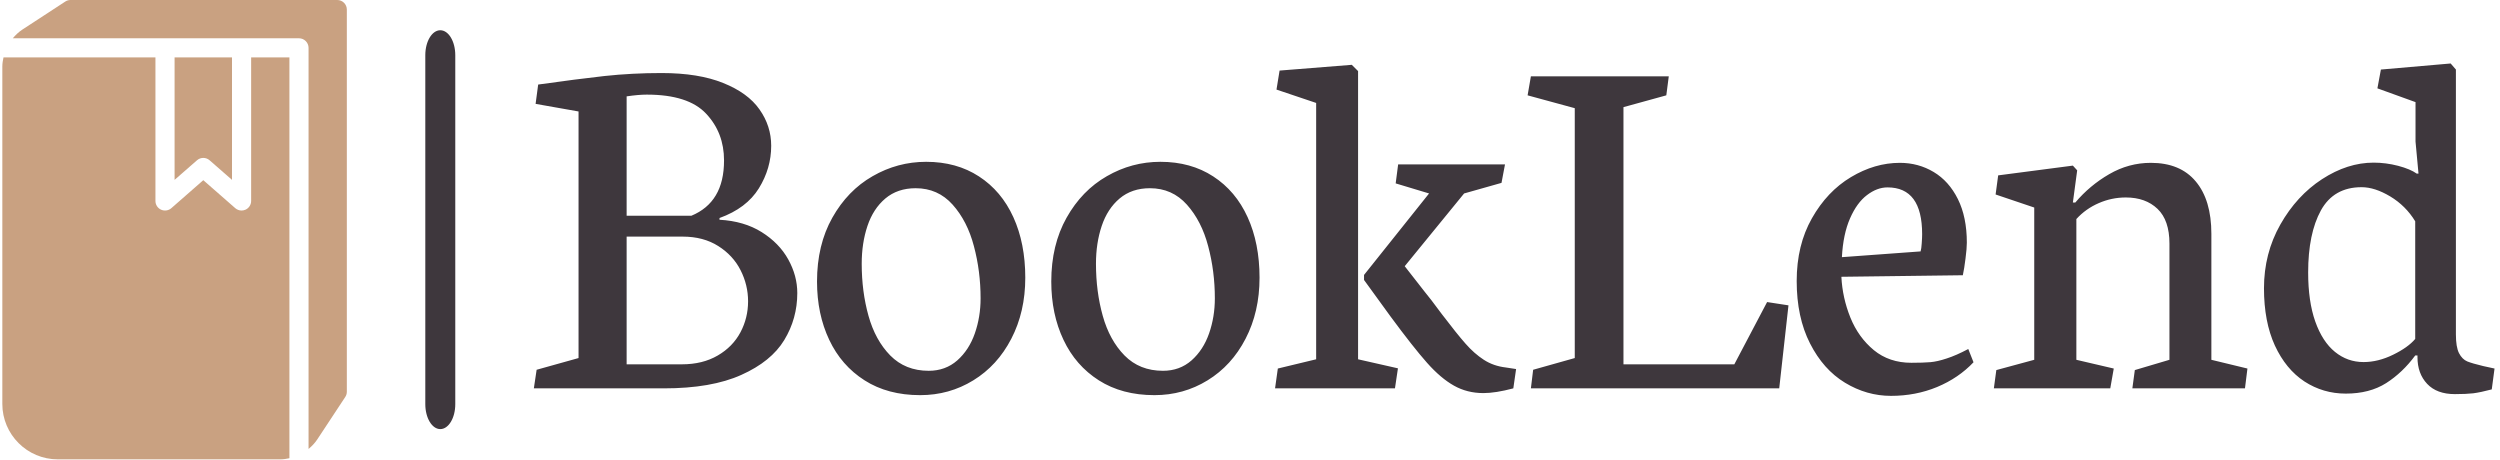
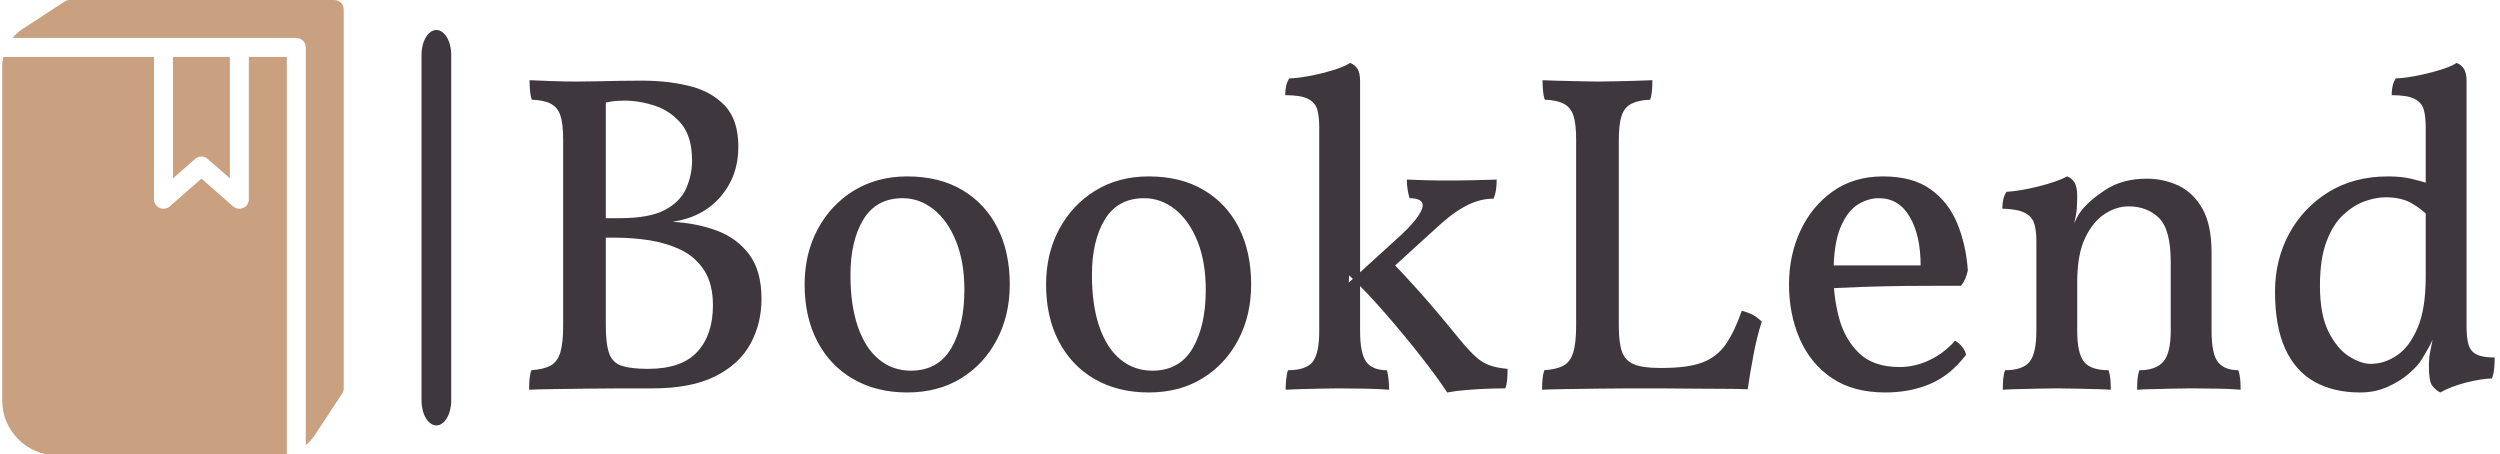
- <svg xmlns="http://www.w3.org/2000/svg" version="1.1" width="2000" height="368" viewBox="0 0 2000 368">
-   <g transform="matrix(1,0,0,1,-1.212121,-0.2617285)">
-     <svg viewBox="0 0 396 73" data-background-color="#ffffff" preserveAspectRatio="xMidYMid meet" height="368" width="2000">
-       <g id="tight-bounds" transform="matrix(1,0,0,1,0.24,0.05191897)">
-         <svg viewBox="0 0 395.52 72.896" height="72.896" width="395.52">
+ <svg xmlns="http://www.w3.org/2000/svg" version="1.1" width="2000" height="363" viewBox="0 0 2000 363">
+   <g transform="matrix(1,0,0,1,-1.212121,0.6571686)">
+     <svg viewBox="0 0 396 72" data-background-color="#ffffff" preserveAspectRatio="xMidYMid meet" height="363" width="2000">
+       <g id="tight-bounds" transform="matrix(1,0,0,1,0.24,-0.1303475)">
+         <svg viewBox="0 0 395.52 72.261" height="72.261" width="395.52">
          <g>
-             <svg viewBox="0 0 502.708 92.651" height="72.896" width="395.52">
+             <svg viewBox="0 0 501.523 91.627" height="72.261" width="395.52">
              <g>
-                 <rect width="6.046" height="80.45" x="85.316" y="6.101" fill="#3e373d" opacity="1" stroke-width="0" stroke="transparent" fill-opacity="1" class="rect-qz-0" data-fill-palette-color="primary" rx="1%" id="qz-0" data-palette-color="#3e373d" />
+                 <rect width="5.979" height="79.561" x="84.372" y="6.033" fill="#3e373d" opacity="1" stroke-width="0" stroke="transparent" fill-opacity="1" class="rect-qz-0" data-fill-palette-color="primary" rx="1%" id="qz-0" data-palette-color="#3e373d" />
              </g>
-               <g transform="matrix(1,0,0,1,107.1883,12.80494)">
-                 <svg viewBox="0 0 395.52 67.042" height="67.042" width="395.52">
+               <g transform="matrix(1,0,0,1,106.0034,12.6634)">
+                 <svg viewBox="0 0 395.52 66.301" height="66.301" width="395.52">
                  <g id="textblocktransform">
-                     <svg viewBox="0 0 395.52 67.042" height="67.042" width="395.52" id="textblock">
+                     <svg viewBox="0 0 395.52 66.301" height="66.301" width="395.52" id="textblock">
                      <g>
-                         <svg viewBox="0 0 395.52 67.042" height="67.042" width="395.52">
+                         <svg viewBox="0 0 395.52 66.301" height="66.301" width="395.52">
                          <g transform="matrix(1,0,0,1,0,0)">
-                             <svg width="395.52" viewBox="1.22 -31.62 190.83 32.35" height="67.042" data-palette-color="#3e373d">
-                               <path d="M13.87 0Q18.51 0 21.41-1.31 24.32-2.61 25.59-4.7 26.86-6.79 26.86-9.28L26.86-9.28Q26.86-10.96 25.98-12.55 25.1-14.14 23.39-15.21 21.68-16.28 19.29-16.41L19.29-16.41 19.29-16.58Q21.92-17.53 23.12-19.47 24.32-21.41 24.32-23.61L24.32-23.61Q24.32-25.54 23.18-27.15 22.05-28.76 19.65-29.72 17.26-30.69 13.65-30.69L13.65-30.69Q10.79-30.69 8.09-30.4 5.4-30.1 1.64-29.57L1.64-29.57 1.39-27.69 5.57-26.95 5.57-2.95 1.49-1.81 1.22 0 13.87 0ZM10.25-28.42Q11.4-28.59 12.21-28.59L12.21-28.59Q16.26-28.59 17.99-26.73 19.73-24.88 19.73-22.19L19.73-22.19Q19.73-20.12 18.93-18.79 18.14-17.46 16.55-16.8L16.55-16.8 10.25-16.8 10.25-28.42ZM10.25-14.77L15.7-14.77Q17.72-14.77 19.17-13.85 20.61-12.94 21.34-11.5 22.07-10.06 22.07-8.47L22.07-8.47Q22.07-6.86 21.33-5.46 20.58-4.05 19.12-3.2 17.65-2.34 15.63-2.34L15.63-2.34 10.25-2.34 10.25-14.77ZM38.82 0.66Q41.65 0.66 43.99-0.78 46.34-2.22 47.69-4.83 49.05-7.45 49.05-10.77L49.05-10.77Q49.05-14.11 47.89-16.66 46.73-19.21 44.54-20.63 42.36-22.05 39.4-22.05L39.4-22.05Q36.62-22.05 34.19-20.65 31.76-19.26 30.27-16.61 28.78-13.96 28.78-10.4L28.78-10.4Q28.78-7.23 29.97-4.72 31.15-2.22 33.41-0.78 35.67 0.66 38.82 0.66L38.82 0.66ZM38.38-19.48Q40.55-19.48 41.98-17.88 43.41-16.28 44.05-13.84 44.7-11.4 44.7-8.76L44.7-8.76Q44.7-6.96 44.14-5.35 43.58-3.74 42.43-2.72 41.28-1.71 39.65-1.71L39.65-1.71Q37.38-1.71 35.91-3.2 34.45-4.69 33.79-7.06 33.13-9.42 33.13-12.13L33.13-12.13Q33.13-14.14 33.69-15.81 34.25-17.48 35.43-18.48 36.62-19.48 38.38-19.48L38.38-19.48ZM61.62 0.66Q64.45 0.66 66.79-0.78 69.14-2.22 70.49-4.83 71.85-7.45 71.85-10.77L71.85-10.77Q71.85-14.11 70.69-16.66 69.53-19.21 67.34-20.63 65.16-22.05 62.2-22.05L62.2-22.05Q59.42-22.05 56.99-20.65 54.56-19.26 53.07-16.61 51.58-13.96 51.58-10.4L51.58-10.4Q51.58-7.23 52.77-4.72 53.95-2.22 56.21-0.78 58.47 0.66 61.62 0.66L61.62 0.66ZM61.18-19.48Q63.35-19.48 64.78-17.88 66.21-16.28 66.85-13.84 67.5-11.4 67.5-8.76L67.5-8.76Q67.5-6.96 66.94-5.35 66.38-3.74 65.23-2.72 64.08-1.71 62.45-1.71L62.45-1.71Q60.18-1.71 58.71-3.2 57.25-4.69 56.59-7.06 55.93-9.42 55.93-12.13L55.93-12.13Q55.93-14.14 56.49-15.81 57.05-17.48 58.23-18.48 59.42-19.48 61.18-19.48L61.18-19.48ZM73.36 0L85.03 0 85.32-1.95 81.44-2.83 81.44-30.88 80.83-31.49 73.8-30.93 73.5-29.08 77.36-27.78 77.36-2.83 73.63-1.93 73.36 0ZM84.59-7.01Q86.81-4 88.15-2.49 89.49-0.98 90.78-0.26 92.06 0.46 93.64 0.46L93.64 0.46Q94.82 0.46 96.55 0L96.55 0 96.82-1.88 95.84-2.03Q94.62-2.17 93.68-2.78 92.74-3.39 91.9-4.35 91.06-5.3 89.59-7.23L89.59-7.23Q88.4-8.84 87.91-9.42L87.91-9.42 85.98-11.89 91.76-18.97 95.4-20 95.74-21.8 85.34-21.8 85.1-19.95 88.35-18.97 82.02-11.04 82.02-10.55 84.59-7.01ZM98.26 0L122.43 0 123.33-8.08 121.25-8.4 118.06-2.34 107.27-2.34 107.27-27.37 111.44-28.52 111.68-30.37 98.26-30.37 97.94-28.52 102.53-27.27 102.53-2.95 98.48-1.81 98.26 0ZM133.31 0.73Q135.71 0.73 137.79-0.13 139.88-1 141.34-2.54L141.34-2.54 140.83-3.83Q139.64-3.2 138.73-2.91 137.83-2.61 137.15-2.55 136.46-2.49 135.29-2.49L135.29-2.49Q133.14-2.49 131.64-3.72 130.14-4.96 129.36-6.88 128.58-8.81 128.48-10.86L128.48-10.86 140.3-11.01Q140.44-11.65 140.56-12.63 140.69-13.62 140.69-14.18L140.69-14.18Q140.69-16.67 139.82-18.42 138.95-20.17 137.46-21.06 135.97-21.95 134.17-21.95L134.17-21.95Q131.73-21.95 129.41-20.56 127.09-19.17 125.61-16.55 124.13-13.94 124.13-10.45L124.13-10.45Q124.13-6.91 125.43-4.37 126.72-1.83 128.83-0.55 130.94 0.73 133.31 0.73L133.31 0.73ZM132.97-19.56Q136.34-19.56 136.34-15.01L136.34-15.01Q136.34-14.65 136.3-14.12 136.27-13.6 136.19-13.33L136.19-13.33 128.53-12.77Q128.65-15.01 129.32-16.54 129.99-18.07 130.97-18.81 131.95-19.56 132.97-19.56L132.97-19.56ZM154.65 0L154.99-1.93 151.35-2.78 151.35-16.48Q152.26-17.48 153.53-18.03 154.79-18.58 156.16-18.58L156.16-18.58Q158.09-18.58 159.25-17.47 160.41-16.36 160.41-14.09L160.41-14.09 160.41-2.78 157.04-1.78 156.8 0 167.76 0 168-1.93 164.49-2.78 164.49-15.04Q164.49-18.33 162.97-20.14 161.46-21.95 158.6-21.95L158.6-21.95Q156.45-21.95 154.55-20.85 152.65-19.75 151.25-18.09L151.25-18.09 151.01-18.09 151.43-21.22 151.01-21.68 143.74-20.73 143.49-18.87 147.25-17.6 147.25-2.78 143.56-1.78 143.32 0 154.65 0ZM177.57 0.51Q179.89 0.51 181.5-0.51 183.11-1.54 184.33-3.2L184.33-3.2 184.55-3.2 184.55-3.03Q184.55-1.44 185.49-0.44 186.43 0.56 188.19 0.56L188.19 0.56Q189.29 0.56 189.98 0.48 190.68 0.39 191.78 0.1L191.78 0.1 192.05-1.93 190.95-2.17Q189.9-2.42 189.4-2.62 188.9-2.83 188.59-3.43 188.29-4.03 188.29-5.25L188.29-5.25 188.29-31.03 187.78-31.62 180.99-31.03 180.65-29.2 184.36-27.86 184.36-24.02 184.65-20.9 184.48-20.9Q183.87-21.34 182.67-21.66 181.48-21.97 180.28-21.97L180.28-21.97Q177.74-21.97 175.26-20.36 172.79-18.75 171.2-15.94 169.61-13.13 169.61-9.74L169.61-9.74Q169.61-6.49 170.67-4.17 171.74-1.86 173.55-0.67 175.37 0.51 177.57 0.51L177.57 0.51ZM179.11-19.58Q180.4-19.58 181.9-18.68 183.41-17.77 184.33-16.26L184.33-16.26 184.33-4.81Q183.63-3.98 182.17-3.27 180.72-2.56 179.3-2.56L179.3-2.56Q177.74-2.56 176.52-3.55 175.3-4.54 174.6-6.51 173.91-8.47 173.91-11.28L173.91-11.28Q173.91-15.06 175.15-17.32 176.4-19.58 179.11-19.58L179.11-19.58Z" opacity="1" transform="matrix(1,0,0,1,0,0)" fill="#3e373d" class="wordmark-text-0" data-fill-palette-color="primary" id="text-0" />
+                             <svg width="395.52" viewBox="2.8 -35.85 216.53 36.3" height="66.301" data-palette-color="#3e373d">
+                               <path d="M2.85-33.95L2.85-33.95Q3.85-33.9 5.28-33.85 6.7-33.8 8.05-33.8L8.05-33.8Q9.25-33.8 10.45-33.83 11.65-33.85 12.85-33.88 14.05-33.9 15.2-33.9L15.2-33.9Q18.1-33.9 20.5-33.3 22.9-32.7 24.38-31.13 25.85-29.55 25.85-26.6L25.85-26.6Q25.85-23.4 23.9-21.13 21.95-18.85 18.6-18.35L18.6-18.35Q21.25-18.2 23.48-17.38 25.7-16.55 27.05-14.75 28.4-12.95 28.4-9.85L28.4-9.85Q28.4-7.15 27.18-4.9 25.95-2.65 23.3-1.33 20.65 0 16.4 0L16.4 0Q15 0 13.08 0 11.15 0 9.15 0.03 7.15 0.05 5.45 0.08 3.75 0.1 2.8 0.15L2.8 0.15Q2.8-0.55 2.85-1.07 2.9-1.6 3.05-2L3.05-2Q4.4-2.1 5.15-2.5 5.9-2.9 6.23-3.93 6.55-4.95 6.55-6.9L6.55-6.9 6.55-27.45Q6.55-29.15 6.25-30.05 5.95-30.95 5.2-31.35 4.45-31.75 3.1-31.8L3.1-31.8Q2.95-32.2 2.9-32.77 2.85-33.35 2.85-33.95ZM10.55-31.3L11.25-32.05 11.25-6.9Q11.25-4.85 11.63-3.83 12-2.8 13.03-2.48 14.05-2.15 15.9-2.15L15.9-2.15Q19.6-2.15 21.33-4.03 23.05-5.9 23.05-9.15L23.05-9.15Q23.05-11.5 22.1-12.98 21.15-14.45 19.58-15.23 18-16 16.13-16.3 14.25-16.6 12.4-16.6L12.4-16.6 10.65-16.6 10.65-18.75 12.8-18.75Q16.05-18.75 17.75-19.65 19.45-20.55 20.1-22.03 20.75-23.5 20.75-25.1L20.75-25.1Q20.75-27.7 19.58-29.13 18.4-30.55 16.68-31.13 14.95-31.7 13.3-31.7L13.3-31.7Q12.65-31.7 12.03-31.63 11.4-31.55 10.55-31.3L10.55-31.3ZM44.45 0.45L44.45 0.45Q41.05 0.45 38.5-1.03 35.95-2.5 34.55-5.18 33.15-7.85 33.15-11.45L33.15-11.45Q33.15-14.85 34.6-17.55 36.05-20.25 38.6-21.8 41.15-23.35 44.45-23.35L44.45-23.35Q48-23.35 50.52-21.85 53.05-20.35 54.4-17.68 55.75-15 55.75-11.45L55.75-11.45Q55.75-8.05 54.32-5.35 52.9-2.65 50.37-1.1 47.85 0.45 44.45 0.45ZM44.85-1.95L44.85-1.95Q47.85-1.95 49.3-4.42 50.75-6.9 50.75-10.85L50.75-10.85Q50.75-13.95 49.82-16.23 48.9-18.5 47.35-19.73 45.8-20.95 43.95-20.95L43.95-20.95Q41.05-20.95 39.62-18.6 38.2-16.25 38.2-12.5L38.2-12.5Q38.2-9.15 39.02-6.78 39.85-4.4 41.35-3.18 42.85-1.95 44.85-1.95ZM71.05 0.45L71.05 0.45Q67.65 0.45 65.09-1.03 62.55-2.5 61.15-5.18 59.75-7.85 59.75-11.45L59.75-11.45Q59.75-14.85 61.2-17.55 62.65-20.25 65.2-21.8 67.75-23.35 71.05-23.35L71.05-23.35Q74.59-23.35 77.12-21.85 79.65-20.35 81-17.68 82.34-15 82.34-11.45L82.34-11.45Q82.34-8.05 80.92-5.35 79.5-2.65 76.97-1.1 74.45 0.45 71.05 0.45ZM71.45-1.95L71.45-1.95Q74.45-1.95 75.9-4.42 77.34-6.9 77.34-10.85L77.34-10.85Q77.34-13.95 76.42-16.23 75.5-18.5 73.95-19.73 72.4-20.95 70.55-20.95L70.55-20.95Q67.65-20.95 66.22-18.6 64.8-16.25 64.8-12.5L64.8-12.5Q64.8-9.15 65.62-6.78 66.45-4.4 67.95-3.18 69.45-1.95 71.45-1.95ZM86.14 0.15L86.14 0.15Q86.14-0.35 86.19-0.93 86.24-1.5 86.39-2L86.39-2Q88.39-2 89.12-2.93 89.84-3.85 89.84-6.35L89.84-6.35 89.84-28.75Q89.84-29.95 89.62-30.73 89.39-31.5 88.59-31.9 87.79-32.3 86.09-32.3L86.09-32.3Q86.09-32.85 86.19-33.3 86.29-33.75 86.54-34.15L86.54-34.15Q87.29-34.15 88.67-34.4 90.04-34.65 91.34-35.05 92.64-35.45 93.24-35.85L93.24-35.85Q93.69-35.7 94.02-35.25 94.34-34.8 94.34-33.85L94.34-33.85 94.34-6.35Q94.34-3.85 95.02-2.93 95.69-2 97.29-2L97.29-2Q97.44-1.5 97.49-0.85 97.54-0.2 97.54 0.15L97.54 0.15Q96.24 0.05 94.79 0.03 93.34 0 91.89 0L91.89 0Q90.94 0 89.92 0.03 88.89 0.05 87.94 0.08 86.99 0.1 86.14 0.15ZM103.94 0.45L103.94 0.45Q102.79-1.3 100.94-3.65 99.09-6 97.04-8.35 94.99-10.7 93.14-12.45L93.14-12.45 93.09-11.65 98.04-16.15Q99.79-17.7 100.52-18.68 101.24-19.65 101.24-20.15L101.24-20.15Q101.24-20.55 100.87-20.75 100.49-20.95 99.79-20.95L99.79-20.95Q99.64-21.45 99.57-21.95 99.49-22.45 99.49-23L99.49-23Q100.59-22.95 101.52-22.93 102.44-22.9 103.24-22.9 104.04-22.9 104.69-22.9L104.69-22.9Q105.54-22.9 106.79-22.93 108.04-22.95 109.39-23L109.39-23Q109.39-22.5 109.32-21.93 109.24-21.35 109.04-20.9L109.04-20.9Q108.09-20.9 107.17-20.6 106.24-20.3 105.22-19.65 104.19-19 102.94-17.85L102.94-17.85 97.44-12.85 97.34-14.45Q99.09-12.65 100.94-10.58 102.79-8.5 105.39-5.3L105.39-5.3Q106.39-4.1 107.12-3.45 107.84-2.8 108.64-2.53 109.44-2.25 110.59-2.15L110.59-2.15Q110.59-1.45 110.54-0.93 110.49-0.4 110.34 0L110.34 0Q109.14 0 108.09 0.05 107.04 0.1 106.04 0.18 105.04 0.25 103.94 0.45ZM127.34-2.25L127.64-2.25Q130.44-2.25 132.04-2.85 133.64-3.45 134.62-4.85 135.59-6.25 136.39-8.55L136.39-8.55Q137.14-8.35 137.64-8.08 138.14-7.8 138.59-7.35L138.59-7.35Q138.04-5.65 137.67-3.65 137.29-1.65 137.04 0.1L137.04 0.1Q136.09 0.05 134.52 0.05 132.94 0.05 131.06 0.03 129.19 0 127.34 0L127.34 0Q125.94 0 124.12 0 122.29 0 120.42 0.03 118.54 0.05 116.94 0.08 115.34 0.1 114.39 0.15L114.39 0.15Q114.39-0.55 114.44-1.07 114.49-1.6 114.64-2L114.64-2Q115.99-2.1 116.74-2.5 117.49-2.9 117.81-3.93 118.14-4.95 118.14-6.9L118.14-6.9 118.14-27.45Q118.14-29.15 117.84-30.05 117.54-30.95 116.79-31.35 116.04-31.75 114.69-31.8L114.69-31.8Q114.54-32.2 114.49-32.77 114.44-33.35 114.44-33.95L114.44-33.95Q115.44-33.9 116.56-33.88 117.69-33.85 118.74-33.83 119.79-33.8 120.49-33.8L120.49-33.8Q121.59-33.8 122.59-33.83 123.59-33.85 124.56-33.88 125.54-33.9 126.54-33.95L126.54-33.95Q126.54-33.3 126.49-32.75 126.44-32.2 126.29-31.8L126.29-31.8Q124.99-31.75 124.22-31.35 123.44-30.95 123.14-30 122.84-29.05 122.84-27.3L122.84-27.3 122.84-6.9Q122.84-5.05 123.19-4.05 123.54-3.05 124.52-2.65 125.49-2.25 127.34-2.25L127.34-2.25ZM152.19 0.45L152.19 0.45Q148.64 0.45 146.29-1.15 143.94-2.75 142.76-5.48 141.59-8.2 141.59-11.45L141.59-11.45Q141.59-14.65 142.84-17.35 144.09-20.05 146.41-21.7 148.74-23.35 151.94-23.35L151.94-23.35Q155.19-23.35 157.16-21.95 159.14-20.55 160.11-18.2 161.09-15.85 161.29-13L161.29-13Q161.09-12 160.54-11.3L160.54-11.3Q159.69-11.3 157.99-11.3 156.29-11.3 154.14-11.28 151.99-11.25 149.74-11.18 147.49-11.1 145.49-11L145.49-11 145.49-13.55 156.09-13.55Q156.09-16.85 154.89-18.9 153.69-20.95 151.49-20.95L151.49-20.95Q150.29-20.95 149.14-20.23 147.99-19.5 147.24-17.68 146.49-15.85 146.49-12.5L146.49-12.5Q146.49-10.05 147.11-7.73 147.74-5.4 149.31-3.88 150.89-2.35 153.79-2.35L153.79-2.35Q155.44-2.35 157.04-3.1 158.64-3.85 159.89-5.25L159.89-5.25Q160.29-5.05 160.66-4.58 161.04-4.1 161.09-3.7L161.09-3.7Q159.39-1.45 157.16-0.5 154.94 0.45 152.19 0.45ZM173.34-21.15L168.84-10.7 168.84-16.25Q168.84-17.45 168.59-18.2 168.34-18.95 167.54-19.35 166.74-19.75 165.09-19.8L165.09-19.8Q165.09-20.35 165.19-20.8 165.29-21.25 165.54-21.65L165.54-21.65Q167.09-21.75 169.09-22.25 171.09-22.75 172.24-23.35L172.24-23.35Q172.69-23.2 173.01-22.73 173.34-22.25 173.34-21.15L173.34-21.15ZM188.14-14.95L188.14-6.35Q188.14-3.75 188.86-2.88 189.59-2 191.09-2L191.09-2Q191.24-1.55 191.29-1.05 191.34-0.55 191.34 0.15L191.34 0.15Q190.24 0.05 188.84 0.03 187.44 0 185.89 0L185.89 0Q184.89 0 183.79 0.03 182.69 0.05 181.71 0.08 180.74 0.1 179.94 0.15L179.94 0.15Q179.94-0.55 179.99-1.07 180.04-1.6 180.19-2L180.19-2Q181.99-2 182.81-2.93 183.64-3.85 183.64-6.35L183.64-6.35 183.64-13.95Q183.64-17.5 182.34-18.78 181.04-20.05 178.99-20.05L178.99-20.05Q177.69-20.05 176.39-19.23 175.09-18.4 174.21-16.57 173.34-14.75 173.34-11.7L173.34-11.7 173.34-6.35Q173.34-3.85 174.09-2.93 174.84-2 176.79-2L176.79-2Q176.94-1.55 176.99-1.05 177.04-0.55 177.04 0.15L177.04 0.15Q176.34 0.1 175.34 0.08 174.34 0.05 173.24 0.03 172.14 0 171.09 0L171.09 0Q170.09 0 168.99 0.03 167.89 0.05 166.89 0.08 165.89 0.1 165.14 0.15L165.14 0.15Q165.14-0.55 165.19-1.07 165.24-1.6 165.39-2L165.39-2Q167.34-2 168.09-2.93 168.84-3.85 168.84-6.35L168.84-6.35 168.84-16.25 173.34-21.15Q173.34-20.55 173.29-19.8 173.24-19.05 172.99-18.2L172.99-18.2Q173.14-18.45 173.29-18.78 173.44-19.1 173.74-19.5L173.74-19.5Q174.59-20.65 176.46-21.88 178.34-23.1 180.99-23.1L180.99-23.1Q182.89-23.1 184.51-22.33 186.14-21.55 187.14-19.78 188.14-18 188.14-14.95L188.14-14.95ZM207.58-23.35L207.58-23.35Q209.03-23.35 210.11-23.1 211.18-22.85 212.43-22.45L212.43-22.45 212.43-18.6Q211.43-19.65 210.26-20.35 209.08-21.05 207.33-21.05L207.33-21.05Q206.28-21.05 205.06-20.63 203.83-20.2 202.68-19.15 201.53-18.1 200.81-16.2 200.08-14.3 200.08-11.3L200.08-11.3Q200.08-8.1 201.03-6.23 201.98-4.35 203.28-3.53 204.58-2.7 205.68-2.7L205.68-2.7Q207.18-2.7 208.56-3.63 209.93-4.55 210.83-6.65 211.73-8.75 211.73-12.25L211.73-12.25 213.18-6.95Q212.53-5.35 212.06-4.5 211.58-3.65 211.33-3.25L211.33-3.25Q210.88-2.5 209.91-1.65 208.93-0.8 207.56-0.18 206.18 0.45 204.48 0.45L204.48 0.45Q201.58 0.45 199.48-0.73 197.38-1.9 196.26-4.35 195.13-6.8 195.13-10.65L195.13-10.65Q195.13-14.15 196.68-17.03 198.23-19.9 201.03-21.63 203.83-23.35 207.58-23.35ZM212.78-6.8L216.23-6.8Q216.23-5.65 216.43-4.88 216.63-4.1 217.31-3.75 217.98-3.4 219.33-3.4L219.33-3.4Q219.33-2.9 219.28-2.27 219.23-1.65 219.03-1.1L219.03-1.1Q217.78-1.05 216.13-0.63 214.48-0.2 213.33 0.45L213.33 0.45Q212.83 0.2 212.46-0.28 212.08-0.75 212.08-2.45L212.08-2.45Q212.08-3.45 212.26-4.23 212.43-5 212.78-6.8L212.78-6.8ZM211.73-28.75L216.23-28.75 216.23-6.35 211.73-6.35 211.73-28.75ZM215.13-35.85L215.13-35.85Q215.58-35.7 215.91-35.25 216.23-34.8 216.23-33.85L216.23-33.85 216.23-26.9 211.73-26.9 211.73-28.75Q211.73-29.95 211.51-30.73 211.28-31.5 210.48-31.9 209.68-32.3 207.98-32.3L207.98-32.3Q207.98-32.85 208.08-33.3 208.18-33.75 208.43-34.15L208.43-34.15Q209.18-34.15 210.53-34.4 211.88-34.65 213.21-35.05 214.53-35.45 215.13-35.85Z" opacity="1" transform="matrix(1,0,0,1,0,0)" fill="#3e373d" class="wordmark-text-0" data-fill-palette-color="primary" id="text-0" />
                            </svg>
                          </g>
                        </svg>
                      </g>
                    </svg>
                  </g>
                </svg>
              </g>
              <g>
-                 <svg viewBox="0 0 69.489 92.651" height="92.651" width="69.489">
+                 <svg viewBox="0 0 68.72 91.627" height="91.627" width="68.72">
                  <g>
-                     <svg version="1.1" x="0" y="0" viewBox="12 0 72 96" enable-background="new 0 0 96 96" xml:space="preserve" height="92.651" width="69.489" class="icon-icon-0" data-fill-palette-color="accent" id="icon-0">
+                     <svg version="1.1" x="0" y="0" viewBox="12 0 72 96" enable-background="new 0 0 96 96" xml:space="preserve" height="91.627" width="68.72" class="icon-icon-0" data-fill-palette-color="accent" id="icon-0">
                      <path d="M72 12h-8v30c0 0.78-0.46 1.5-1.172 1.82C62.568 43.936 62.279 44 62 44c-0.477 0-0.943-0.172-1.313-0.492L54 37.656l-6.68 5.852c-0.588 0.512-1.432 0.636-2.144 0.312C44.46 43.5 44 42.784 44 42V12H12.244C12.112 12.624 12 13.256 12 13.908v70.508C12 90.809 17.2 96 23.588 96h46.528c0.64 0 1.264-0.1 1.884-0.236V12z" fill="#c9a181" data-fill-palette-color="accent" />
                      <path d="M55.32 33.5L60 37.592V12H48v25.592l4.684-4.092C53.436 32.836 54.568 32.836 55.32 33.5z" fill="#c9a181" data-fill-palette-color="accent" />
                      <path d="M82 0H26.252c-0.392 0-0.768 0.108-1.092 0.324l-8.988 5.868C15.408 6.696 14.76 7.32 14.188 8H74c1.1 0 2 0.9 2 2v83.828c0.68-0.572 1.3-1.208 1.805-1.969l5.859-8.883C83.884 82.648 84 82.264 84 81.876V2C84 0.9 83.104 0 82 0z" fill="#c9a181" data-fill-palette-color="accent" />
                    </svg>
                  </g>
                </svg>
              </g>
            </svg>
          </g>
          <defs />
        </svg>
-         <rect width="395.52" height="72.896" fill="none" stroke="none" visibility="hidden" />
+         <rect width="395.52" height="72.261" fill="none" stroke="none" visibility="hidden" />
      </g>
    </svg>
  </g>
</svg>
